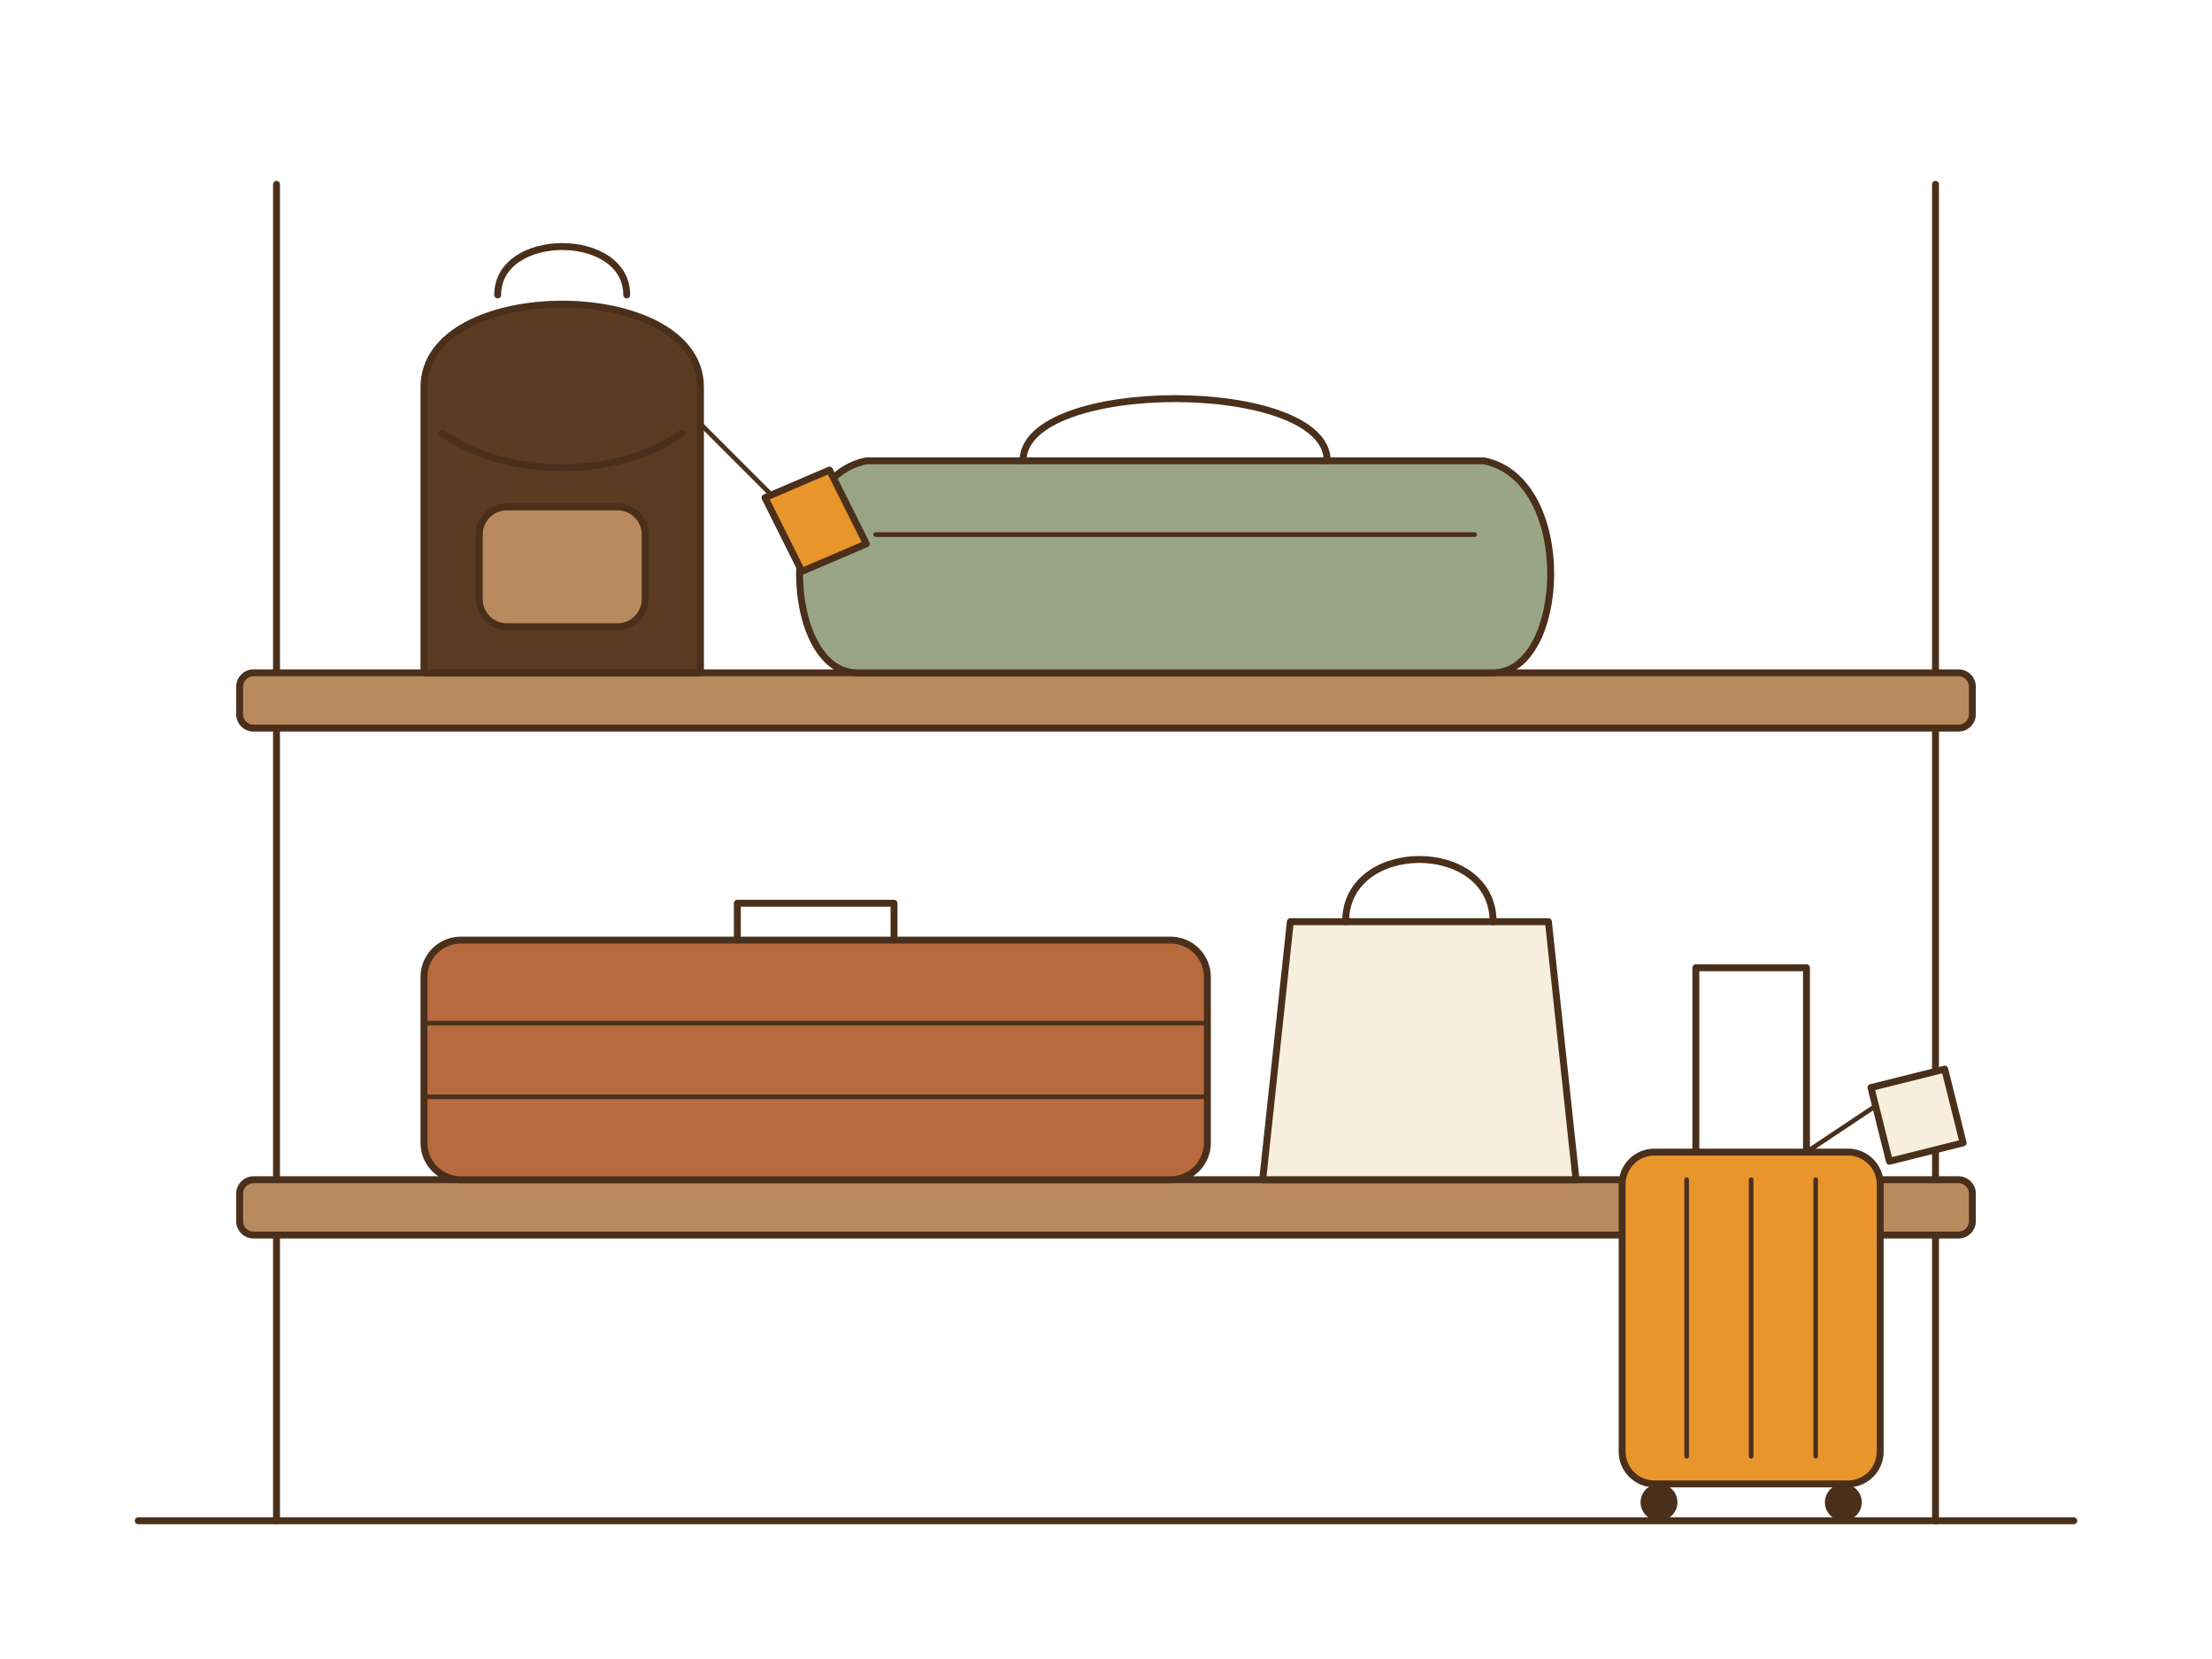
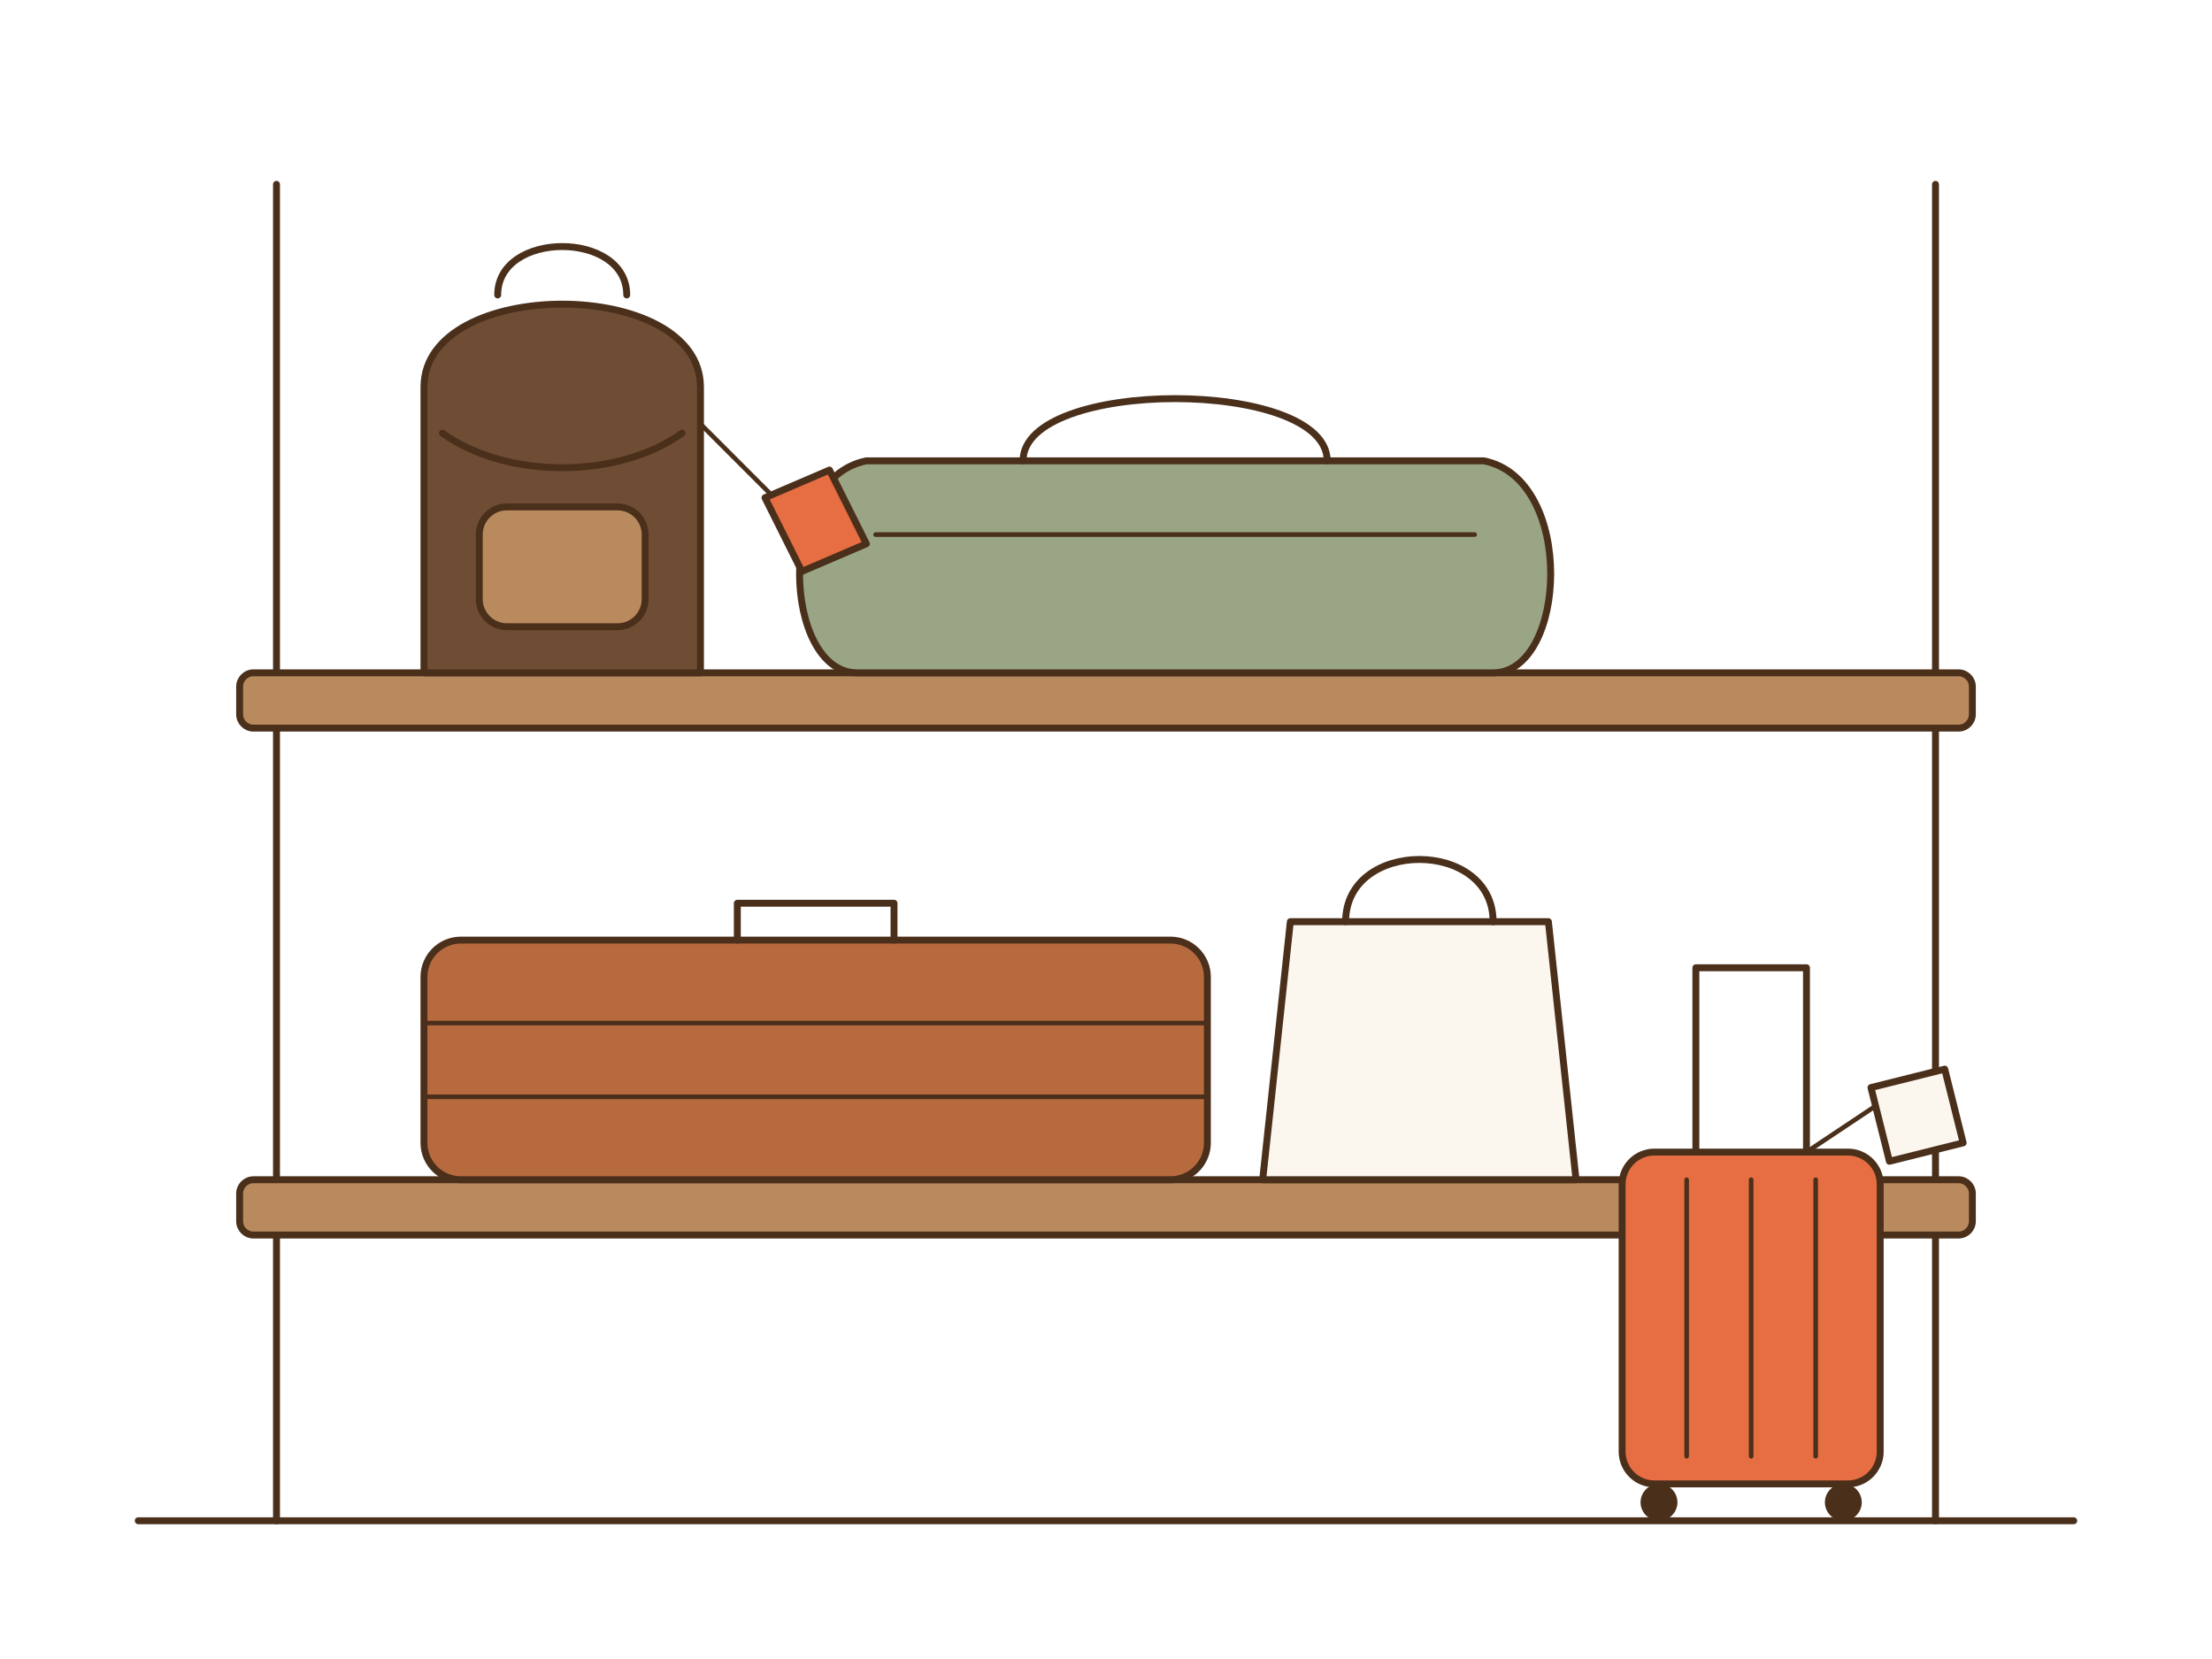
<svg xmlns="http://www.w3.org/2000/svg" viewBox="0 0 480 360" width="480" height="360">
-   <style>.l,.h{fill:none;stroke:#4a2f1b;stroke-linecap:round;stroke-linejoin:round;vector-effect:non-scaling-stroke}.l{stroke-width:1.5}.h{stroke-width:1}.d{stroke-dasharray:3 4}.f{stroke:#4a2f1b;stroke-width:1.5;stroke-linejoin:round;vector-effect:non-scaling-stroke}.c{fill:#f7eedd}.p{fill:#fffaf2}.s{fill:#e7dac6}.w{fill:#d2ab80}.wd{fill:#b98a5e}.b{fill:#5b3a22}.a{fill:#e8952b}.y{fill:#f4c95d}.g{fill:#9aa585}.r{fill:#b86a3f}.k{fill:#4a2f1b}.cu{fill:#a0673f}.in{fill:#f8dea2}.glow{fill:#fdb833;opacity:.22}.steam{fill:none;stroke:#8c7b66;stroke-width:1;stroke-linecap:round;vector-effect:non-scaling-stroke}.lichen{fill:none;stroke:#8f9a7a;stroke-width:4;stroke-linecap:round;vector-effect:non-scaling-stroke}.dusk{fill:#f6d9b0}.bank{fill:#b5b8ae}.river1{fill:#efd6b4}.river2{fill:#e4c6a0}.glint{fill:none;stroke:#fffaf2;stroke-width:1.5;stroke-linecap:round;vector-effect:non-scaling-stroke}.water{fill:none;stroke:#8fa7ad;stroke-width:1.5;stroke-linecap:round;stroke-dasharray:6 7;vector-effect:non-scaling-stroke}@media (prefers-color-scheme:dark){.l,.h,.f{stroke:#dccdb6}.c{fill:#2b1f15}.p{fill:#3a2b1f}.s{fill:#34281d}.w{fill:#6f5038}.wd{fill:#5b412d}.dusk{fill:#3a2618}.bank{fill:#2e2721}.river1{fill:#251b14}.river2{fill:#1f1711}.glint{stroke:#e8952b}.in{fill:#e3ad4c}.b{fill:#8a6444}.k{fill:#dccdb6}.cu{fill:#7a4f31}.g{fill:#6f7a60}.r{fill:#8f5334}.glow{opacity:.2}.steam{stroke:#a8987f}.water{stroke:#7f969c}}</style>
+   <style>.l,.h{fill:none;stroke:#4a2f1b;stroke-linecap:round;stroke-linejoin:round;vector-effect:non-scaling-stroke}.l{stroke-width:1.5}.h{stroke-width:1}.d{stroke-dasharray:3 4}.f{stroke:#4a2f1b;stroke-width:1.5;stroke-linejoin:round;vector-effect:non-scaling-stroke}.c{fill:#fbf6ee}.p{fill:#fffaf2}.s{fill:#e7dac6}.w{fill:#d2ab80}.wd{fill:#b98a5e}.b{fill:#6f4d35}.a{fill:#e76e43}.y{fill:#eed079}.g{fill:#9aa585}.r{fill:#b86a3f}.k{fill:#4a2f1b}.cu{fill:#a0673f}.in{fill:#f8dea2}.glow{fill:#eed079;opacity:.22}.steam{fill:none;stroke:#8c7b66;stroke-width:1;stroke-linecap:round;vector-effect:non-scaling-stroke}.lichen{fill:none;stroke:#8f9a7a;stroke-width:4;stroke-linecap:round;vector-effect:non-scaling-stroke}.dusk{fill:#f6d9b0}.bank{fill:#b5b8ae}.river1{fill:#efd6b4}.river2{fill:#e4c6a0}.glint{fill:none;stroke:#fffaf2;stroke-width:1.5;stroke-linecap:round;vector-effect:non-scaling-stroke}.water{fill:none;stroke:#8fa7ad;stroke-width:1.5;stroke-linecap:round;stroke-dasharray:6 7;vector-effect:non-scaling-stroke}@media (prefers-color-scheme:dark){.l,.h,.f{stroke:#dccdb6}.c{fill:#2c1e13}.p{fill:#3a2b1f}.s{fill:#34281d}.w{fill:#6f5038}.wd{fill:#5b412d}.dusk{fill:#3a2618}.bank{fill:#2e2721}.river1{fill:#251b14}.river2{fill:#1f1711}.glint{stroke:#e76e43}.in{fill:#e3ad4c}.b{fill:#8a6444}.k{fill:#dccdb6}.cu{fill:#7a4f31}.g{fill:#6f7a60}.r{fill:#8f5334}.glow{opacity:.2}.steam{stroke:#a8987f}.water{stroke:#7f969c}}</style>
  <path class="l" d="M60 40V330M420 40V330" />
  <rect class="wd f" x="52" y="146" width="376" height="12" rx="3" />
  <rect class="wd f" x="52" y="256" width="376" height="12" rx="3" />
  <path class="l" d="M30 330H450" />
  <path class="b f" d="M92 146V84C92 60 152 60 152 84V146Z" />
  <path class="l" d="M96 94C110 104 134 104 148 94" />
  <rect class="wd f" x="104" y="110" width="36" height="26" rx="6" />
  <path class="l" d="M108 64C108 50 136 50 136 64" />
  <path class="g f" d="M186 146C170 146 168 104 188 100H322C342 104 340 146 324 146Z" />
  <path class="h" d="M190 116H320" />
  <path class="l" d="M222 100C222 82 288 82 288 100" />
  <path class="h" d="M152 92 170 110" />
  <path class="a f" d="M166 108 180 102 188 118 174 124Z" />
  <rect class="r f" x="92" y="204" width="170" height="52" rx="8" />
  <path class="h" d="M92 222H262M92 238H262" />
  <path class="l" d="M160 204V196H194V204" />
  <path class="c f" d="M274 256 280 200H336L342 256Z" />
  <path class="l" d="M292 200C292 182 324 182 324 200" />
  <path class="l" d="M368 250V210H392V250" />
  <rect class="a f" x="352" y="250" width="56" height="72" rx="7" />
  <path class="h" d="M366 256V316M380 256V316M394 256V316" />
  <circle class="k" cx="360" cy="326" r="4" />
  <circle class="k" cx="400" cy="326" r="4" />
  <path class="h" d="M392 250 410 238" />
  <path class="c f" d="M406 236 422 232 426 248 410 252Z" />
</svg>
